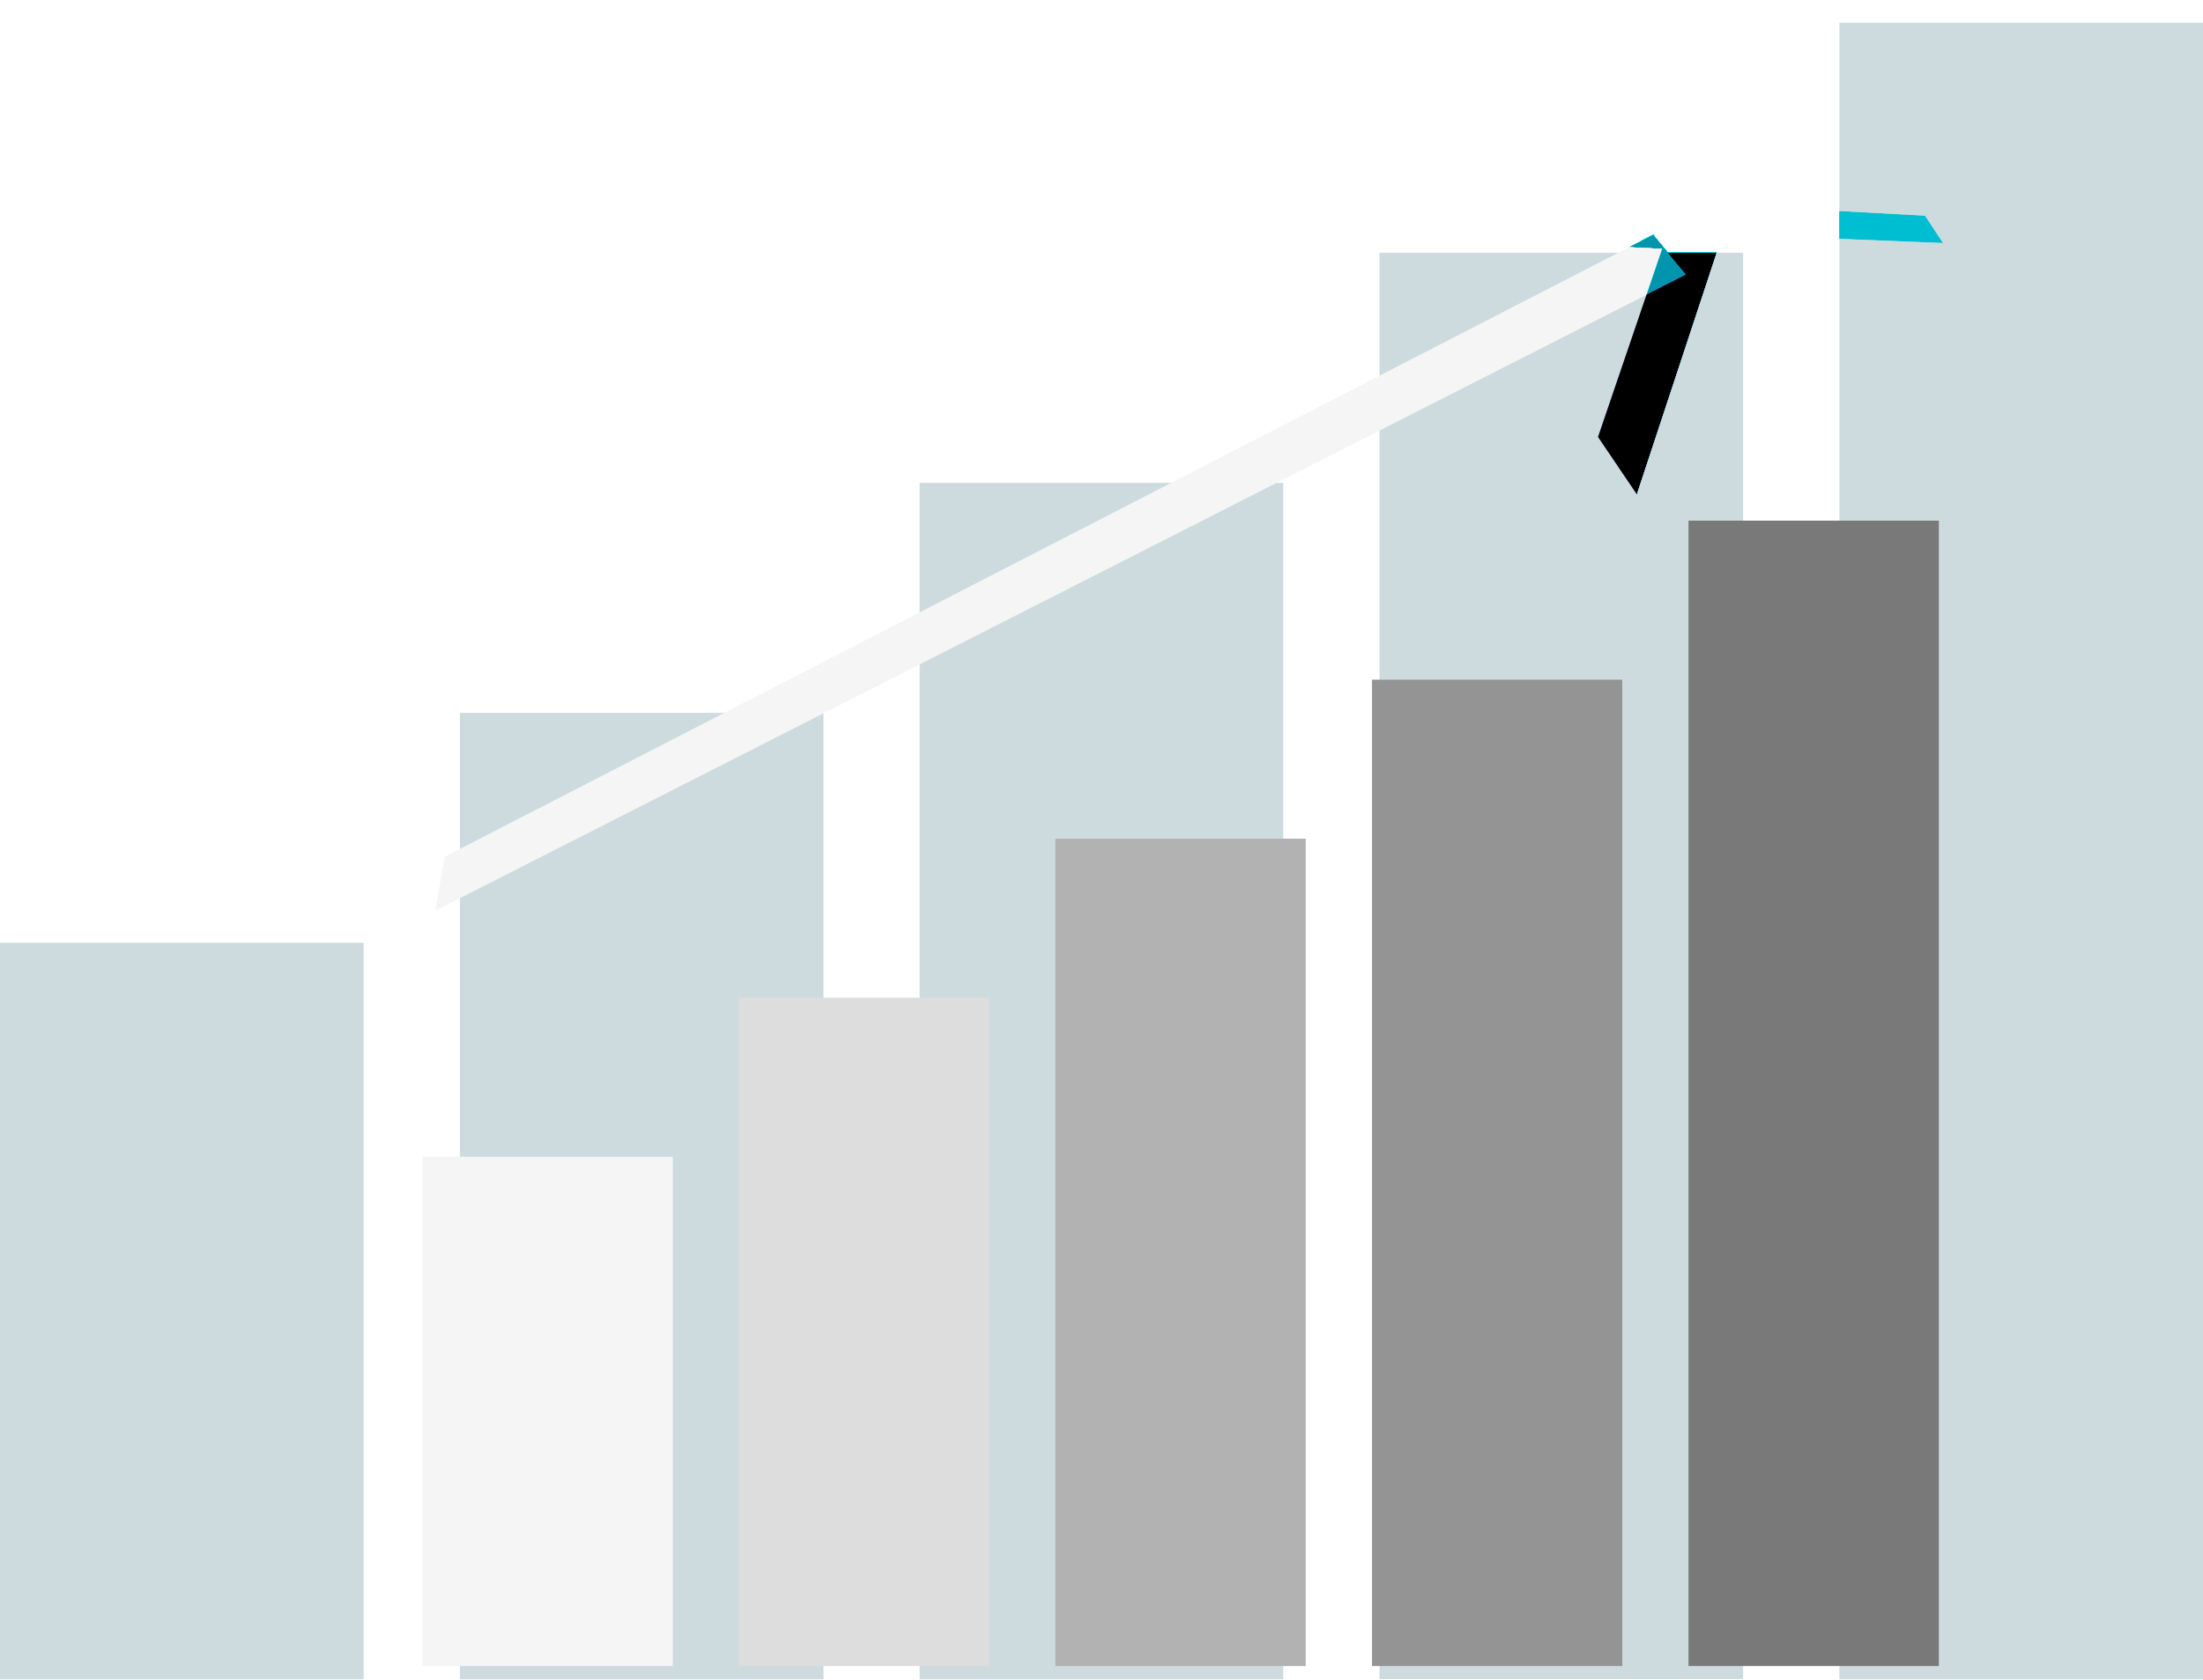
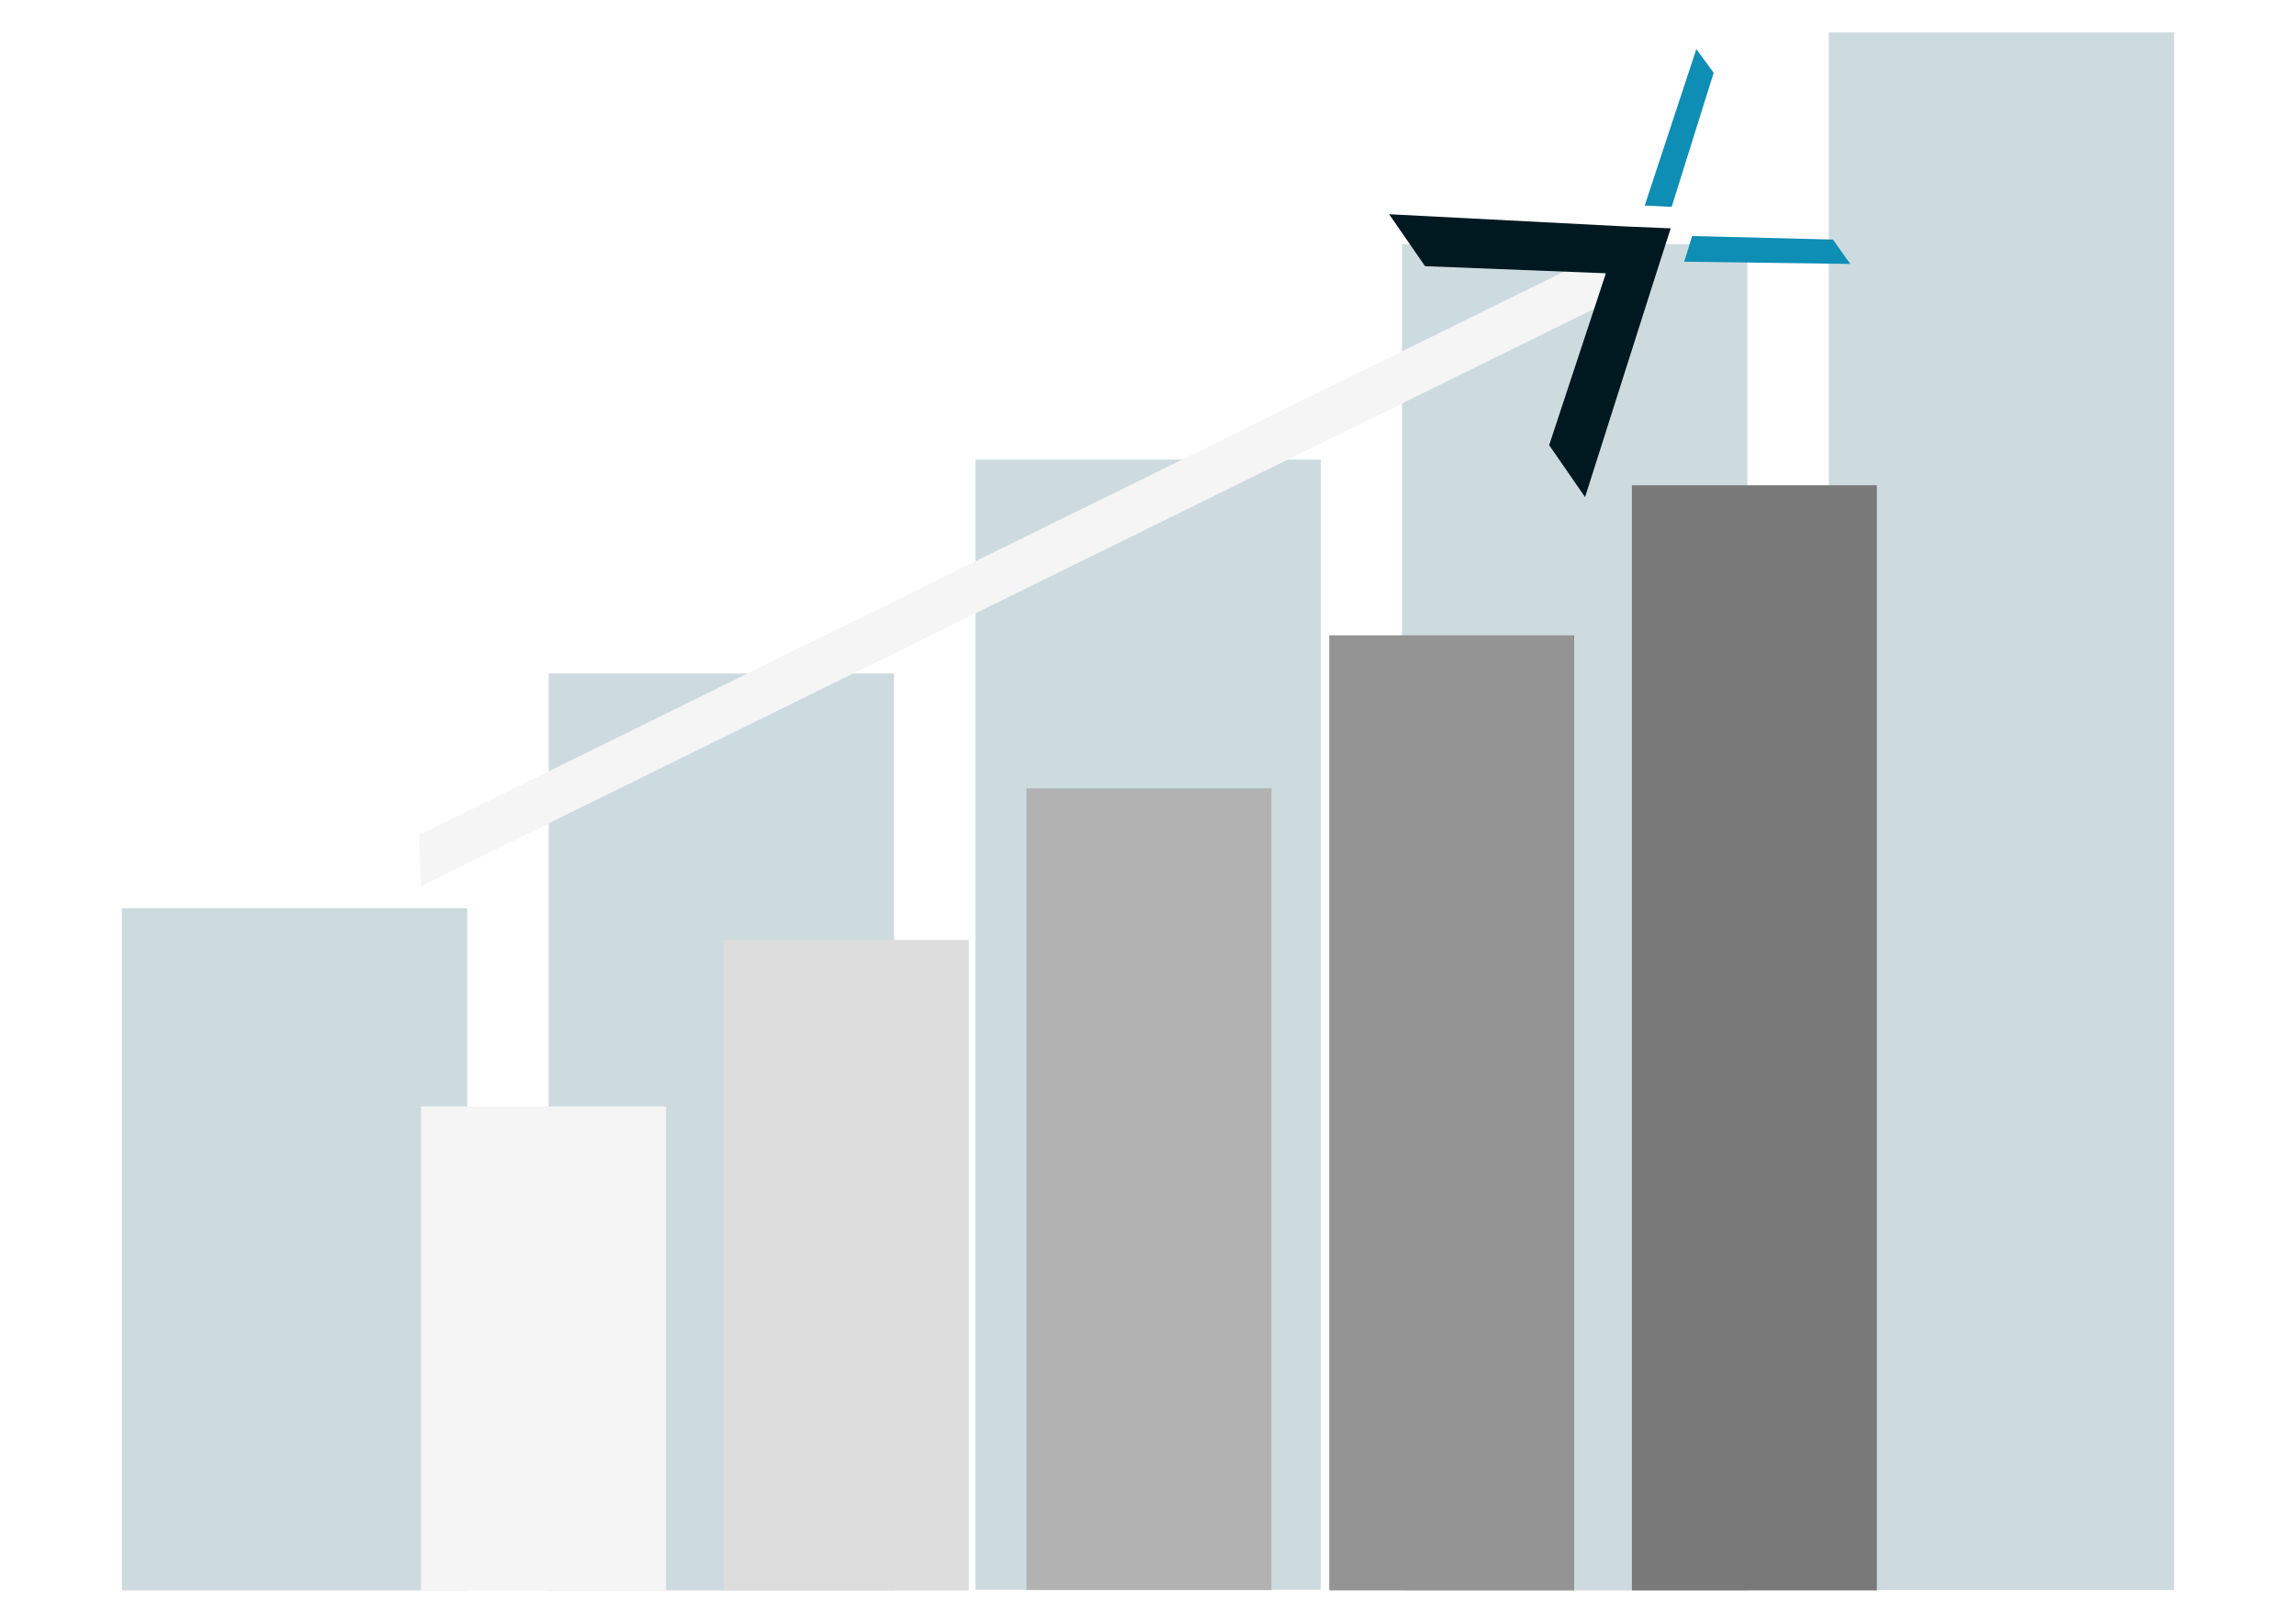
- <svg xmlns="http://www.w3.org/2000/svg" width="140.02" height="106.76" viewBox="0 0 140.02 106.76">
-   <g id="Group_310" data-name="Group 310" transform="translate(-760.99 -1432.24)">
-     <path id="shadow" d="M877.9,1539V1433.69h23.11V1539Zm-58.459,0v-76.06h23.11V1539Zm-29.22,0v-61.44h23.11V1539Zm-29.23,0v-46.82H784.1V1539Zm87.681-.01v-90.68H871.78v90.68Z" fill="#064a5f" opacity="0.2" />
-     <g id="front">
-       <rect id="graph" width="15.91" height="72.82" transform="translate(868.31 1465.34)" fill="#797979" />
-       <rect id="graph-2" data-name="graph" width="15.91" height="62.71" transform="translate(848.19 1475.45)" fill="#949494" />
-       <rect id="graph-3" data-name="graph" width="15.91" height="52.6" transform="translate(828.07 1485.56)" fill="#b2b2b2" />
-       <rect id="graph-4" data-name="graph" width="15.91" height="42.49" transform="translate(807.95 1495.67)" fill="#ddd" />
-       <rect id="graph-5" data-name="graph" width="15.91" height="32.38" transform="translate(787.84 1505.78)" fill="#f5f5f5" />
-       <path id="line" d="M788.656,1490.139l79.5-40.439-2.09-2.533-76.815,39.544Z" fill="#f5f5f5" />
-       <g id="X" style="mix-blend-mode: color-burn;isolation: isolate">
-         <g id="X-2" data-name="X" transform="matrix(0.561, 0.828, -0.829, 0.56, 818.395, 1313.824)">
-           <path id="Path_278" data-name="Path 278" d="M140.2,32.348l-1.975-2.577L136.3,32.347,126.232,45.39h4.411l7.589-10.075,7.625,10.075h4.411Z" fill="#f4f4f4" />
+ <svg xmlns="http://www.w3.org/2000/svg" version="1.1" id="katman_1" x="0px" y="0px" viewBox="0 0 716 506" style="enable-background:new 0 0 716 506;" xml:space="preserve">
+   <style type="text/css">
+ 	.st0{opacity:0.2;}
+ 	.st1{fill:#064A5F;}
+ 	.st2{fill:#F5F5F5;}
+ 	.st3{fill:#DDDDDD;}
+ 	.st4{fill:#B2B2B2;}
+ 	.st5{fill:#949494;}
+ 	.st6{fill:#797979;}
+ 	.st7{fill:#0E8DB5;}
+ 	.st8{fill:#00181F;}
+ </style>
+   <g>
+     <g class="st0">
+       <rect x="38" y="283.2" class="st1" width="107.7" height="212.7" />
+       <rect x="171.1" y="210" class="st1" width="107.7" height="285.9" />
+       <rect x="304.2" y="143.3" class="st1" width="107.7" height="352.4" />
+       <rect x="437.2" y="76.1" class="st1" width="107.7" height="419.8" />
+       <rect x="570.3" y="10.1" class="st1" width="107.7" height="485.7" />
+     </g>
+     <g>
+       <g>
+         <rect x="131.3" y="345" class="st2" width="76.4" height="150.9" />
+         <rect x="225.7" y="293.1" class="st3" width="76.4" height="202.8" />
+         <rect x="320.1" y="245.8" class="st4" width="76.4" height="250" />
+         <rect x="414.5" y="198.1" class="st5" width="76.4" height="297.8" />
+         <rect x="508.9" y="151.3" class="st6" width="76.4" height="344.6" />
+       </g>
+       <polygon class="st2" points="512.8,88.6 131.3,276.3 130.7,260.4 512.9,72.3   " />
+       <g>
+         <g>
+           <polygon class="st7" points="521.3,64.5 534.4,22.7 529,15.3 512.9,64.1     " />
+           <polygon class="st7" points="527.7,73.6 571.6,74.7 577,82.3 525.2,81.6     " />
        </g>
-         <path id="Color_Overlay" data-name="Color Overlay" d="M862.557,1460.02l4.073-11.955-12.6-.644-2.473-3.653L868,1444.8l3.218.158-1.029,3.078-5.163,15.637Z" fill="#00181f" />
      </g>
-       <g id="X_" data-name="X " style="mix-blend-mode: color-burn;isolation: isolate">
-         <g id="X_2" data-name="X ">
-           <g id="Group_245" data-name="Group 245">
-             <path id="Path_280" data-name="Path 280" d="M872.294,1443.317l3.133-9.344-1.144-1.733-3.836,10.973Z" fill="#f4f4f4" />
-             <path id="Path_281" data-name="Path 281" d="M873.657,1445.432l9.679.524,1.144,1.733-11.416-.462Z" fill="#f4f4f4" />
-           </g>
-         </g>
-         <path id="Color_Overlay-2" data-name="Color Overlay" d="M873.065,1447.226l.592-1.795,9.68.524,1.144,1.733Zm-2.617-4.013,3.836-10.973,1.144,1.733-3.134,9.345Z" fill="#0e8db5" />
-       </g>
+       <polygon class="st8" points="516.6,84.9 521,71.2 506.7,70.6 433.2,66.8 444.4,83 500.8,85.2 483.1,138.8 494.3,155   " />
    </g>
  </g>
</svg>
